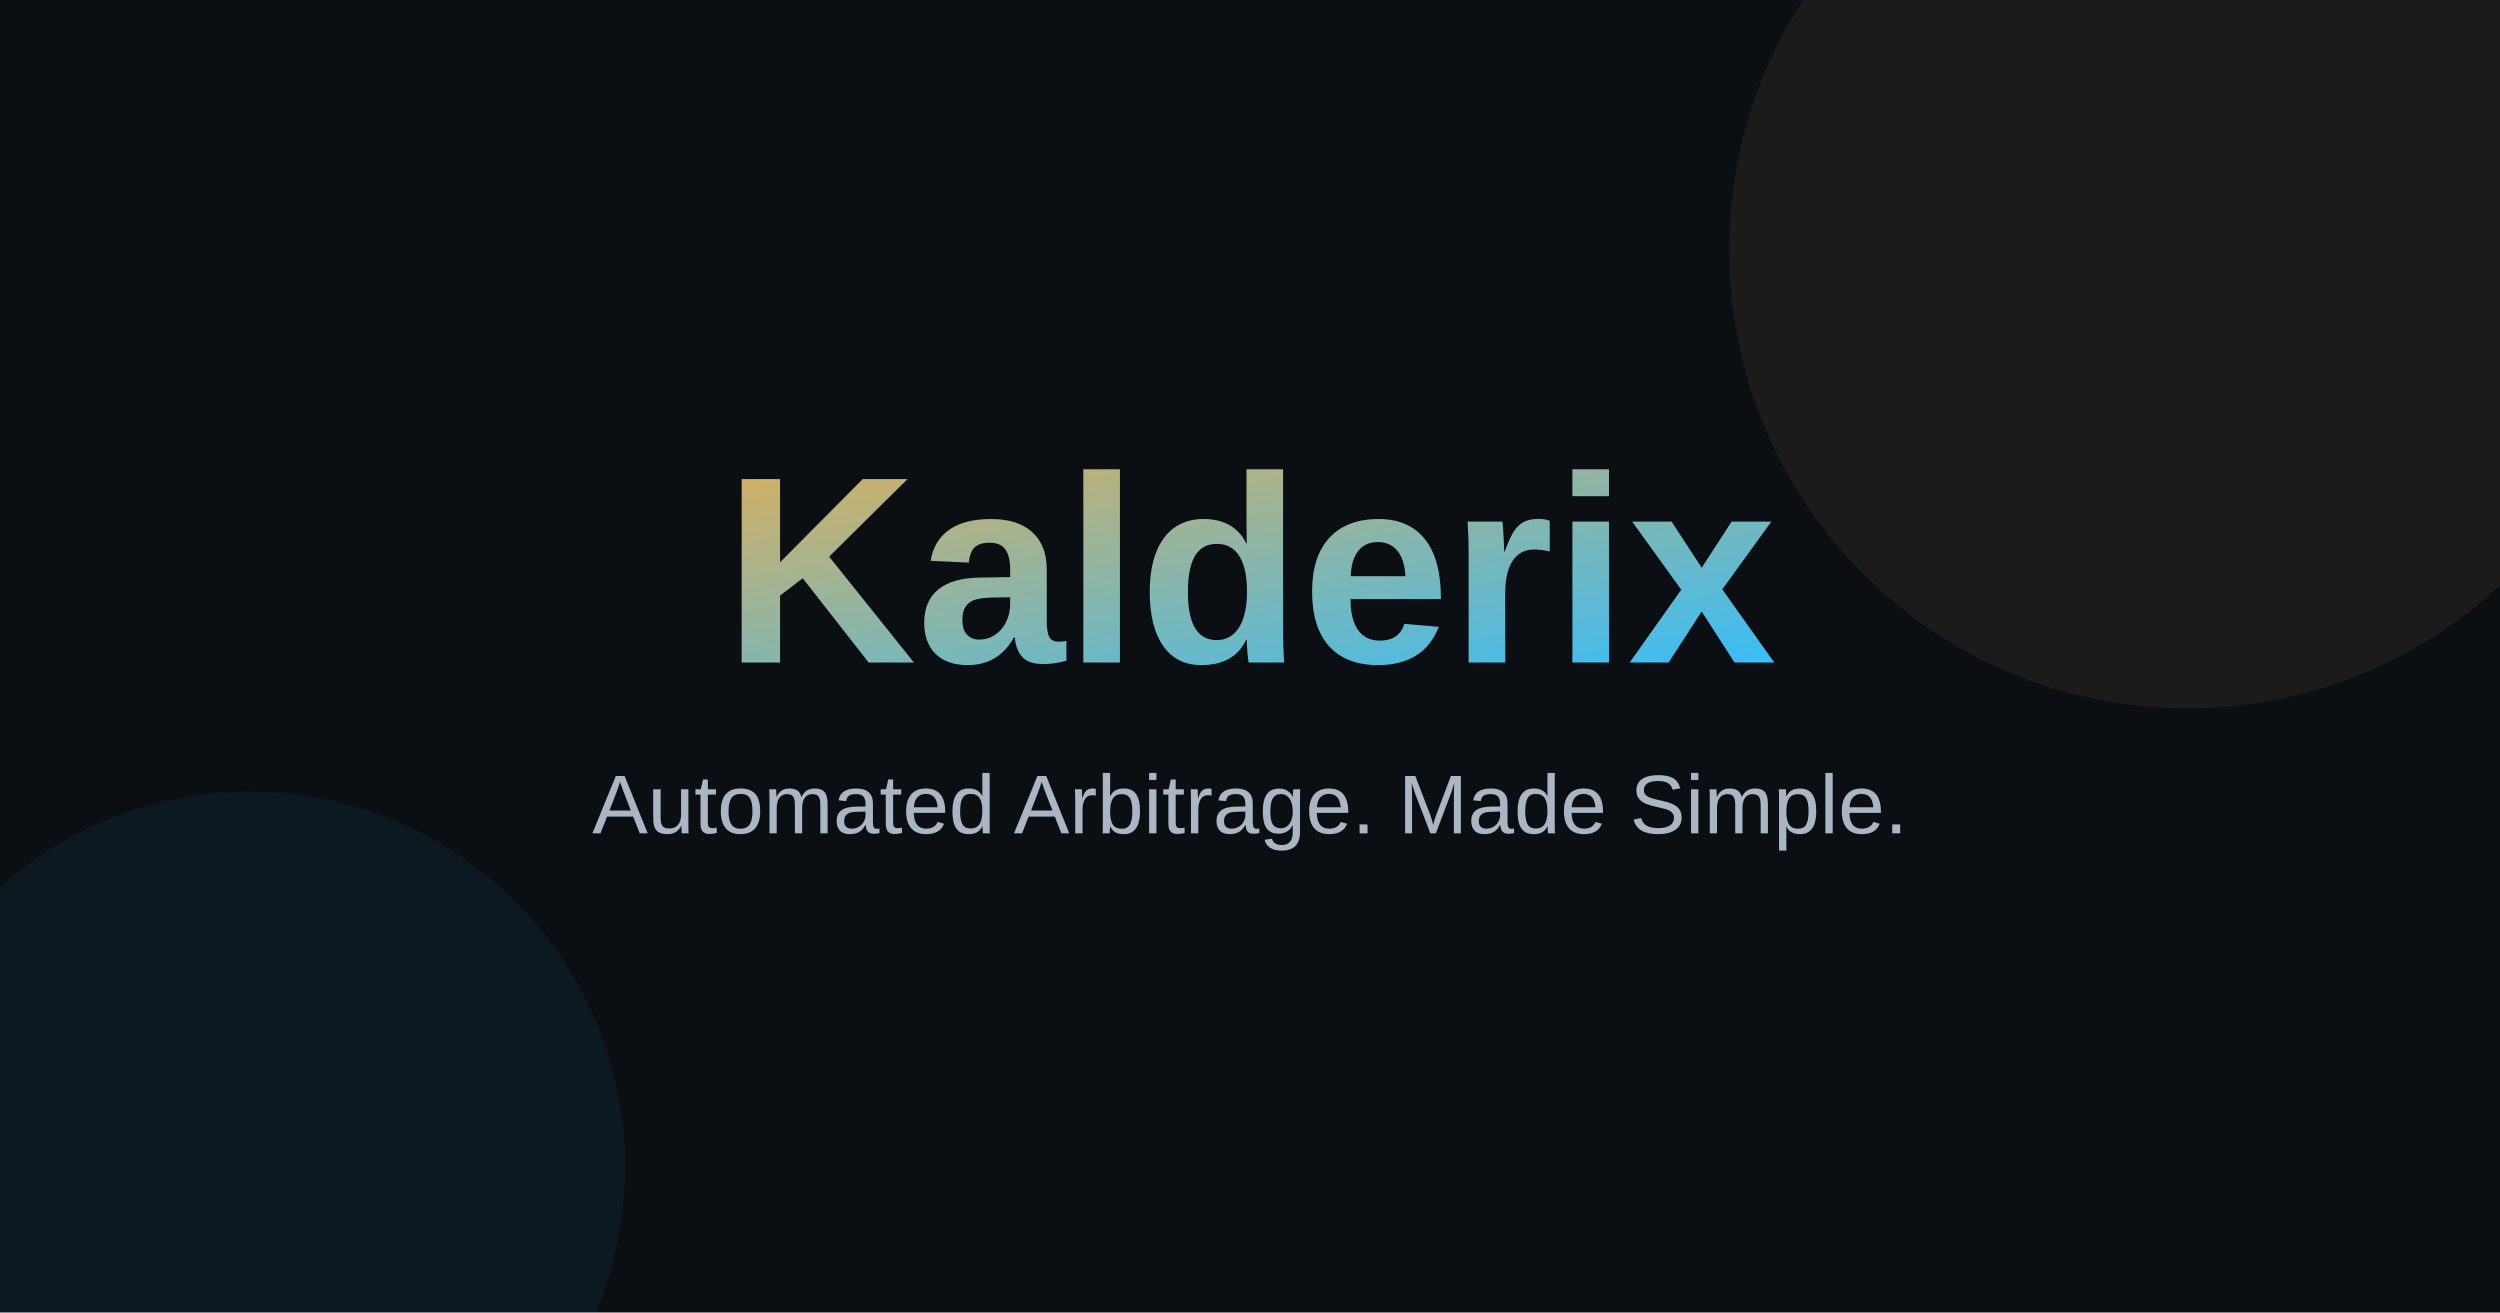
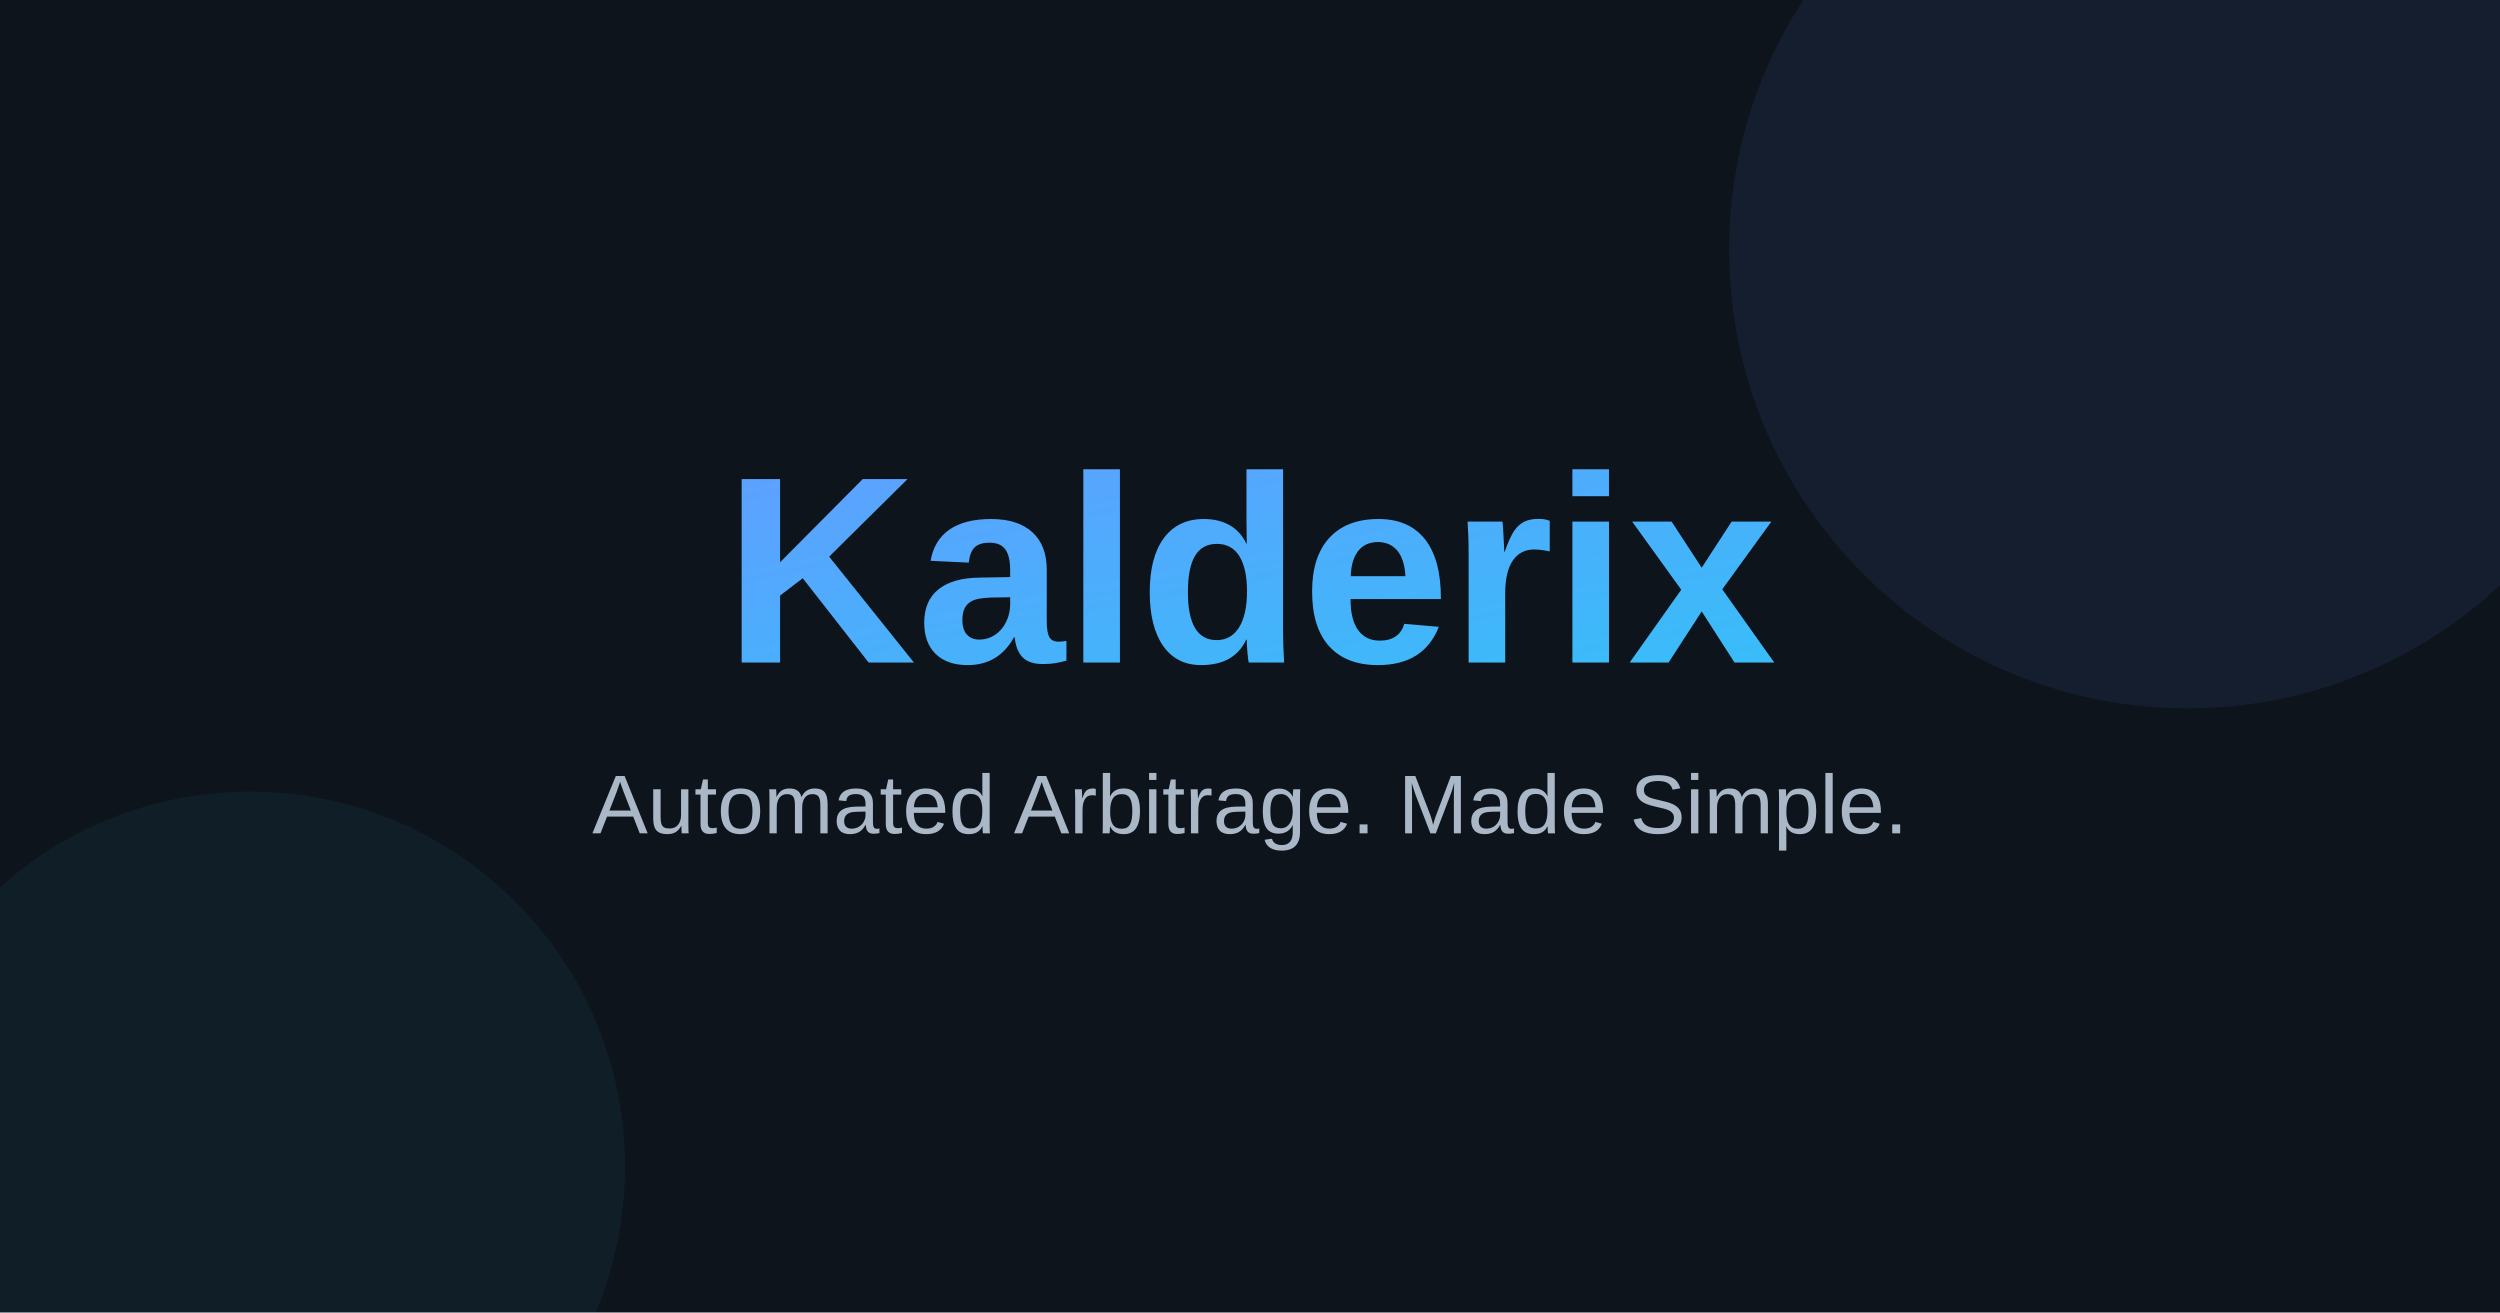
<svg xmlns="http://www.w3.org/2000/svg" viewBox="0 0 1200 630" role="img" aria-label="Kalderix">
  <defs>
    <linearGradient id="kx" x1="0" y1="0" x2="1" y2="1">
-       <stop offset="0" stop-color="#D4AF63" />
+       <stop offset="0" stop-color="#5EA0FF" />
      <stop offset="1" stop-color="#38BDF8" />
    </linearGradient>
  </defs>
-   <rect width="1200" height="630" fill="#0B0F14" />
-   <circle cx="1050" cy="120" r="220" fill="#D4AF63" fill-opacity="0.08" />
+   <rect width="1200" height="630" fill="#0E141C" />
+   <circle cx="1050" cy="120" r="220" fill="#5EA0FF" fill-opacity="0.08" />
  <circle cx="120" cy="560" r="180" fill="#38BDF8" fill-opacity="0.06" />
  <text x="600" y="318" font-family="Arial, Helvetica, sans-serif" font-size="128" font-weight="900" text-anchor="middle" fill="url(#kx)">Kalderix</text>
-   <text x="600" y="400" font-family="Arial, Helvetica, sans-serif" font-size="40" font-weight="400" text-anchor="middle" fill="#AAB6C4">Automated Arbitrage. Made Simple.</text>
+   <text x="600" y="400" font-family="Arial, Helvetica, sans-serif" font-size="40" font-weight="400" text-anchor="middle" fill="#A9B7C7">Automated Arbitrage. Made Simple.</text>
</svg>
